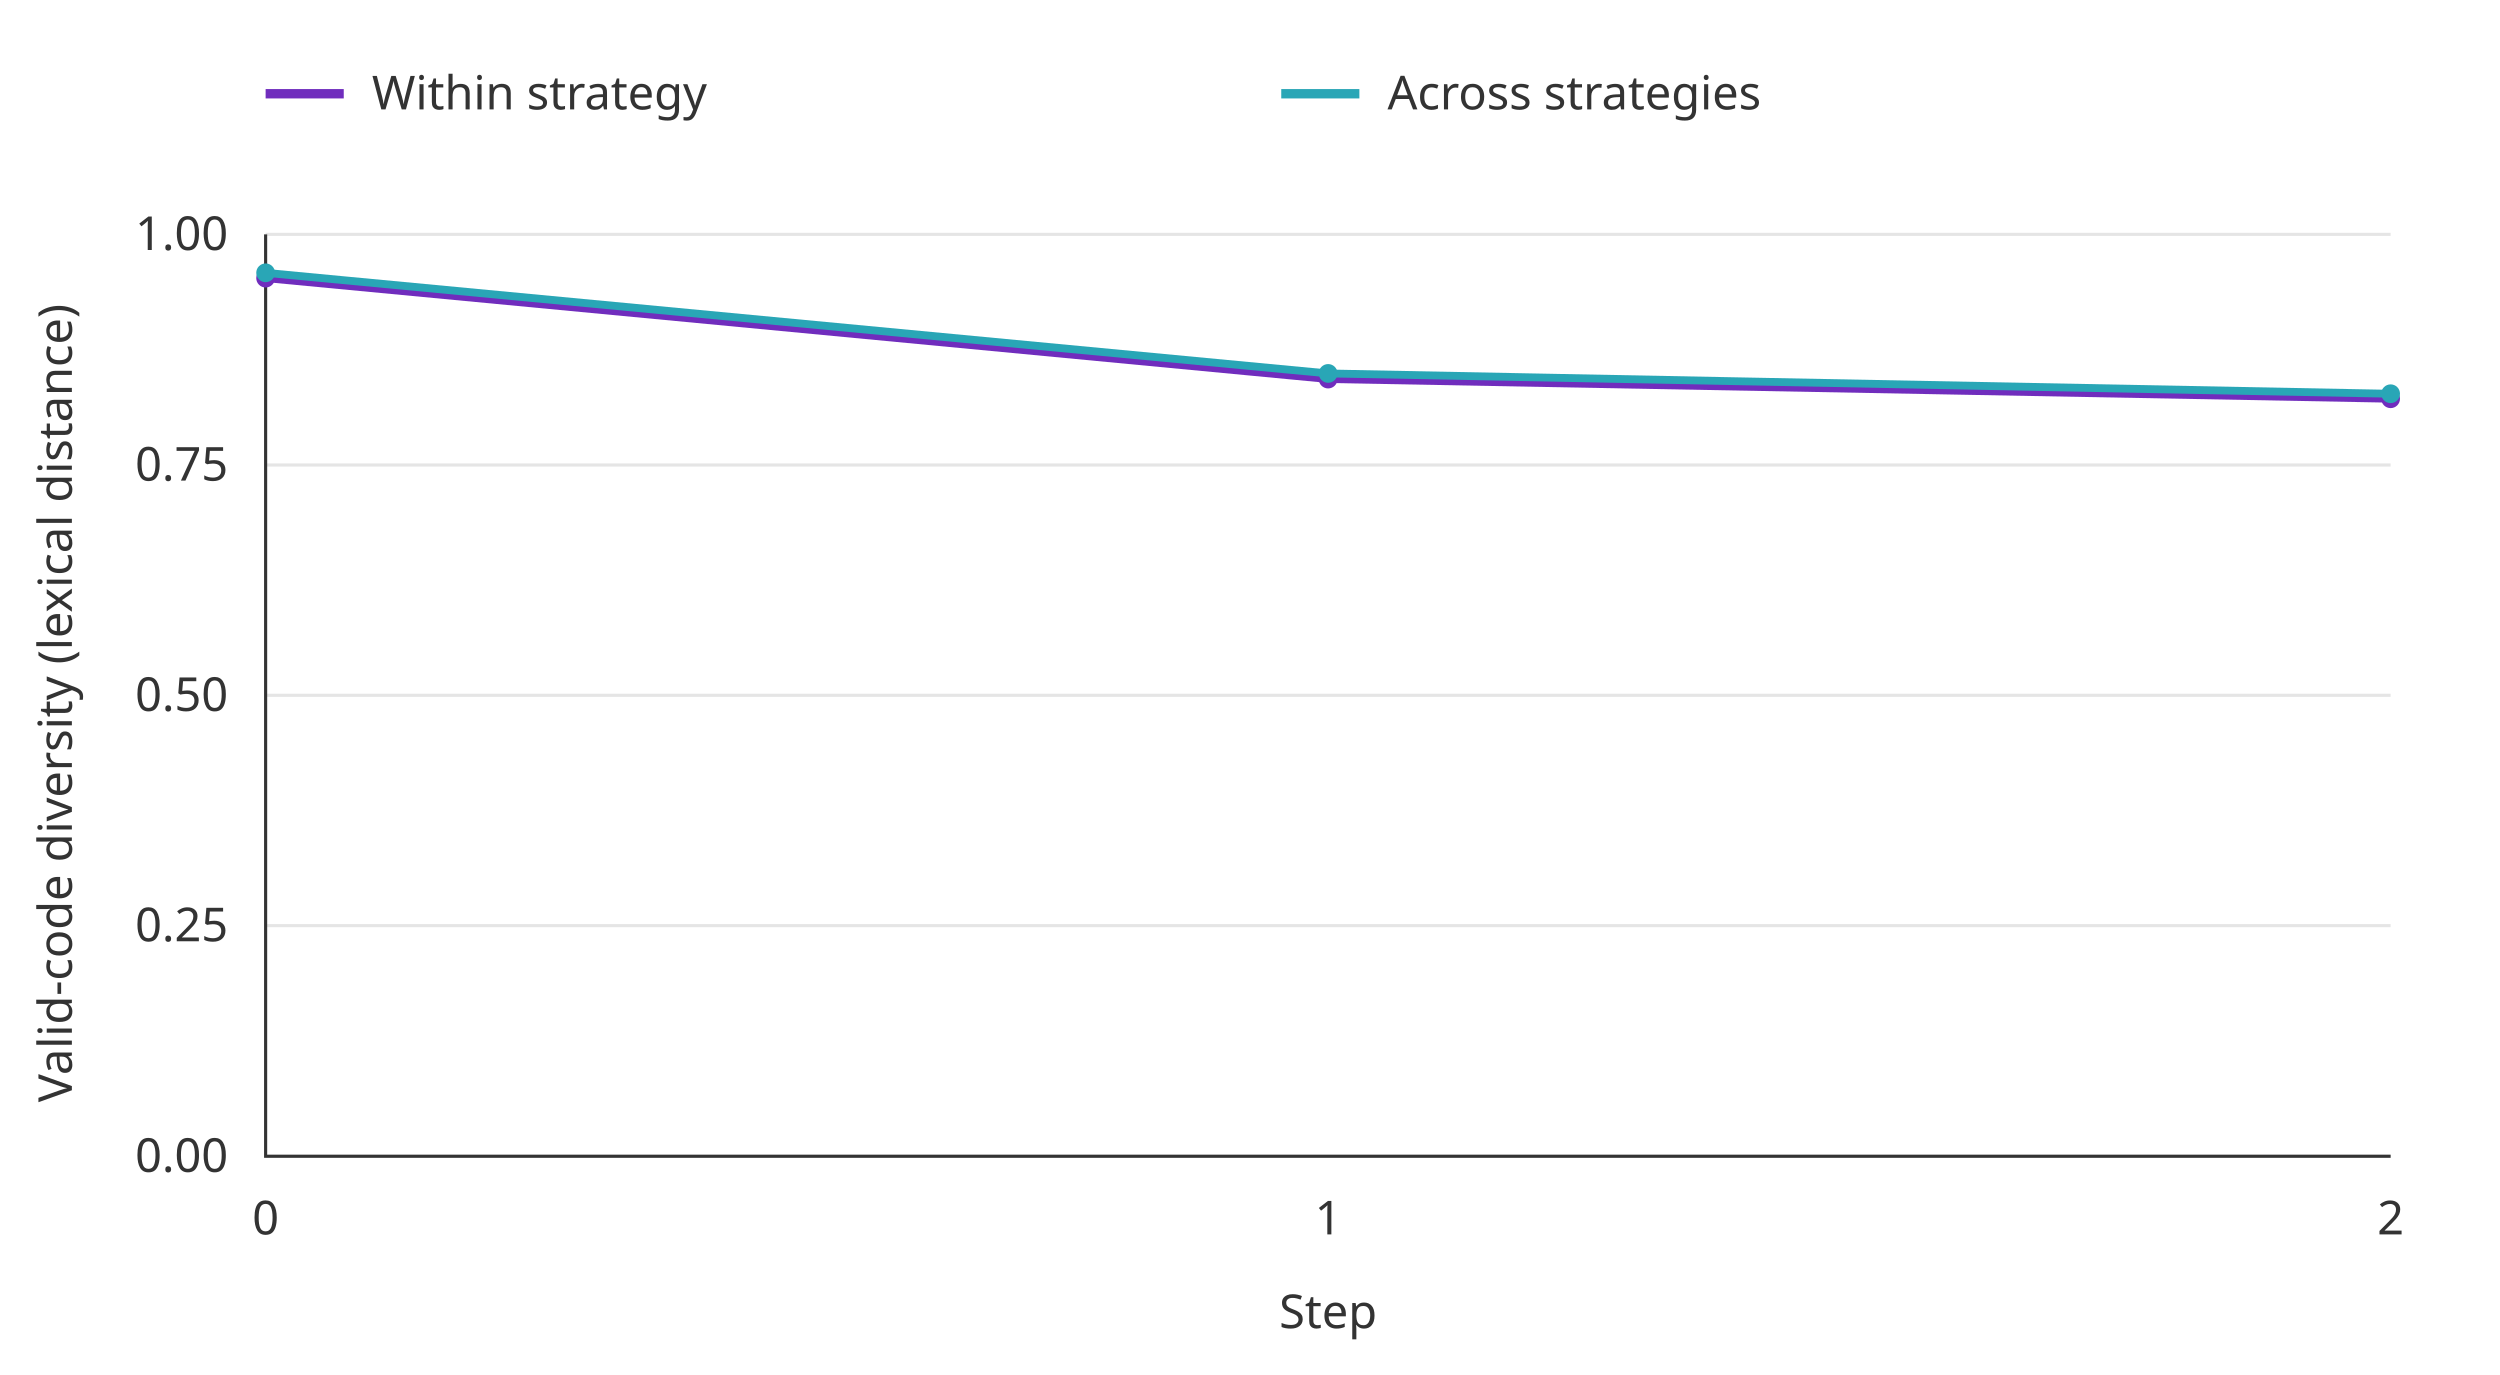
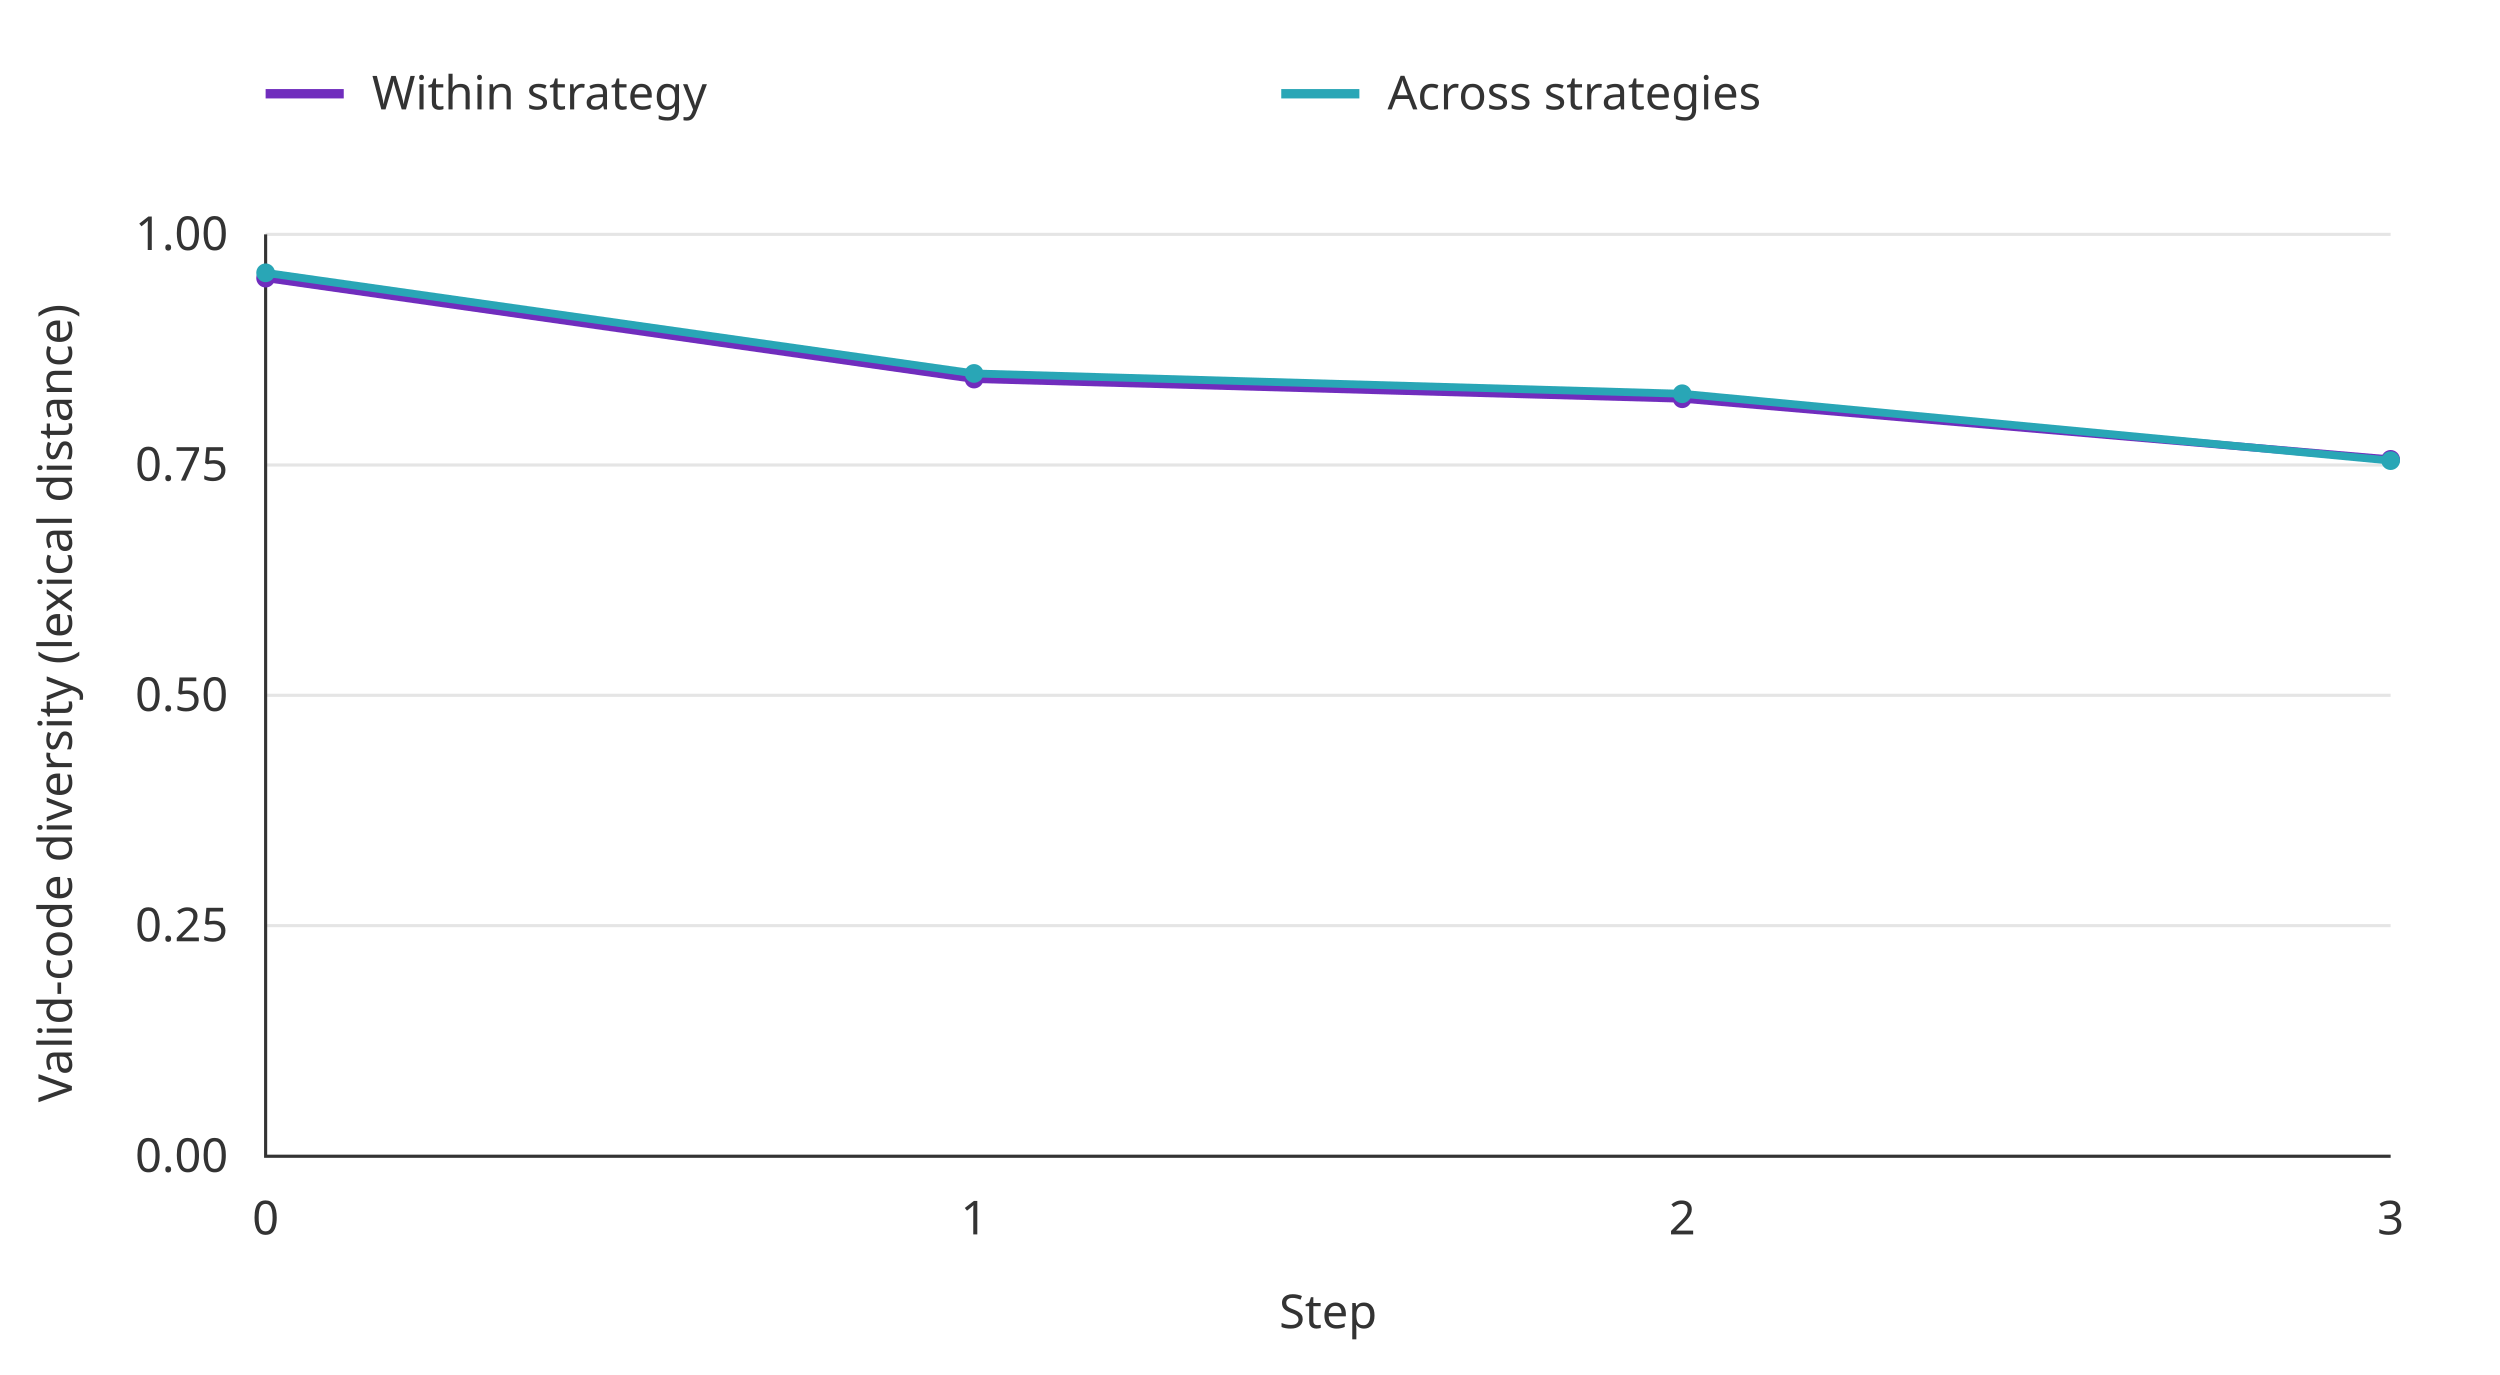
<svg xmlns="http://www.w3.org/2000/svg" width="800" height="440" viewBox="0 0 800 440">
  <rect width="100%" height="100%" fill="white" />
  <g font-family="sans-serif" font-size="15" fill="#333">
    <path d="M85,370.0 H765" stroke="#e5e5e5" />
    <text x="73" y="375.0" text-anchor="end">0.00</text>
    <path d="M85,296.2 H765" stroke="#e5e5e5" />
    <text x="73" y="301.2" text-anchor="end">0.25</text>
    <path d="M85,222.5 H765" stroke="#e5e5e5" />
    <text x="73" y="227.5" text-anchor="end">0.50</text>
    <path d="M85,148.8 H765" stroke="#e5e5e5" />
    <text x="73" y="153.8" text-anchor="end">0.75</text>
    <path d="M85,75.0 H765" stroke="#e5e5e5" />
    <text x="73" y="80.0" text-anchor="end">1.00</text>
    <text x="85.0" y="395" text-anchor="middle">0</text>
-     <text x="425.0" y="395" text-anchor="middle">1</text>
-     <text x="765.0" y="395" text-anchor="middle">2</text>
+     <text x="311.7" y="395" text-anchor="middle">1</text>
+     <text x="538.3" y="395" text-anchor="middle">2</text>
+     <text x="765.0" y="395" text-anchor="middle">3</text>
    <path d="M85,75 V370 H765" fill="none" stroke="#333" />
    <text x="425" y="425" text-anchor="middle">Step</text>
    <text transform="translate(23,225) rotate(-90)" text-anchor="middle">Valid-code diversity (lexical distance)</text>
    <path d="M85,30 h25" stroke="#702dbd" stroke-width="3" />
    <text x="119" y="35">Within strategy</text>
    <circle cx="85.0" cy="89.0" r="3" fill="#702dbd" />
-     <circle cx="425.0" cy="121.3" r="3" fill="#702dbd" />
-     <circle cx="765.0" cy="127.6" r="3" fill="#702dbd" />
-     <polyline points="85.0,89.0 425.0,121.3 765.0,127.6" fill="none" stroke="#702dbd" stroke-width="2.5" />
+     <circle cx="311.7" cy="121.3" r="3" fill="#702dbd" />
+     <circle cx="538.3" cy="127.6" r="3" fill="#702dbd" />
+     <circle cx="765.0" cy="147.0" r="3" fill="#702dbd" />
+     <polyline points="85.0,89.0 311.7,121.3 538.3,127.6 765.0,147.0" fill="none" stroke="#702dbd" stroke-width="2.5" />
    <path d="M410,30 h25" stroke="#29a6b6" stroke-width="3" />
    <text x="444" y="35">Across strategies</text>
    <circle cx="85.0" cy="87.3" r="3" fill="#29a6b6" />
-     <circle cx="425.0" cy="119.5" r="3" fill="#29a6b6" />
-     <circle cx="765.0" cy="126.0" r="3" fill="#29a6b6" />
-     <polyline points="85.0,87.3 425.0,119.5 765.0,126.0" fill="none" stroke="#29a6b6" stroke-width="2.5" />
+     <circle cx="311.7" cy="119.5" r="3" fill="#29a6b6" />
+     <circle cx="538.3" cy="126.0" r="3" fill="#29a6b6" />
+     <circle cx="765.0" cy="147.4" r="3" fill="#29a6b6" />
+     <polyline points="85.0,87.3 311.7,119.5 538.3,126.0 765.0,147.4" fill="none" stroke="#29a6b6" stroke-width="2.5" />
  </g>
</svg>
